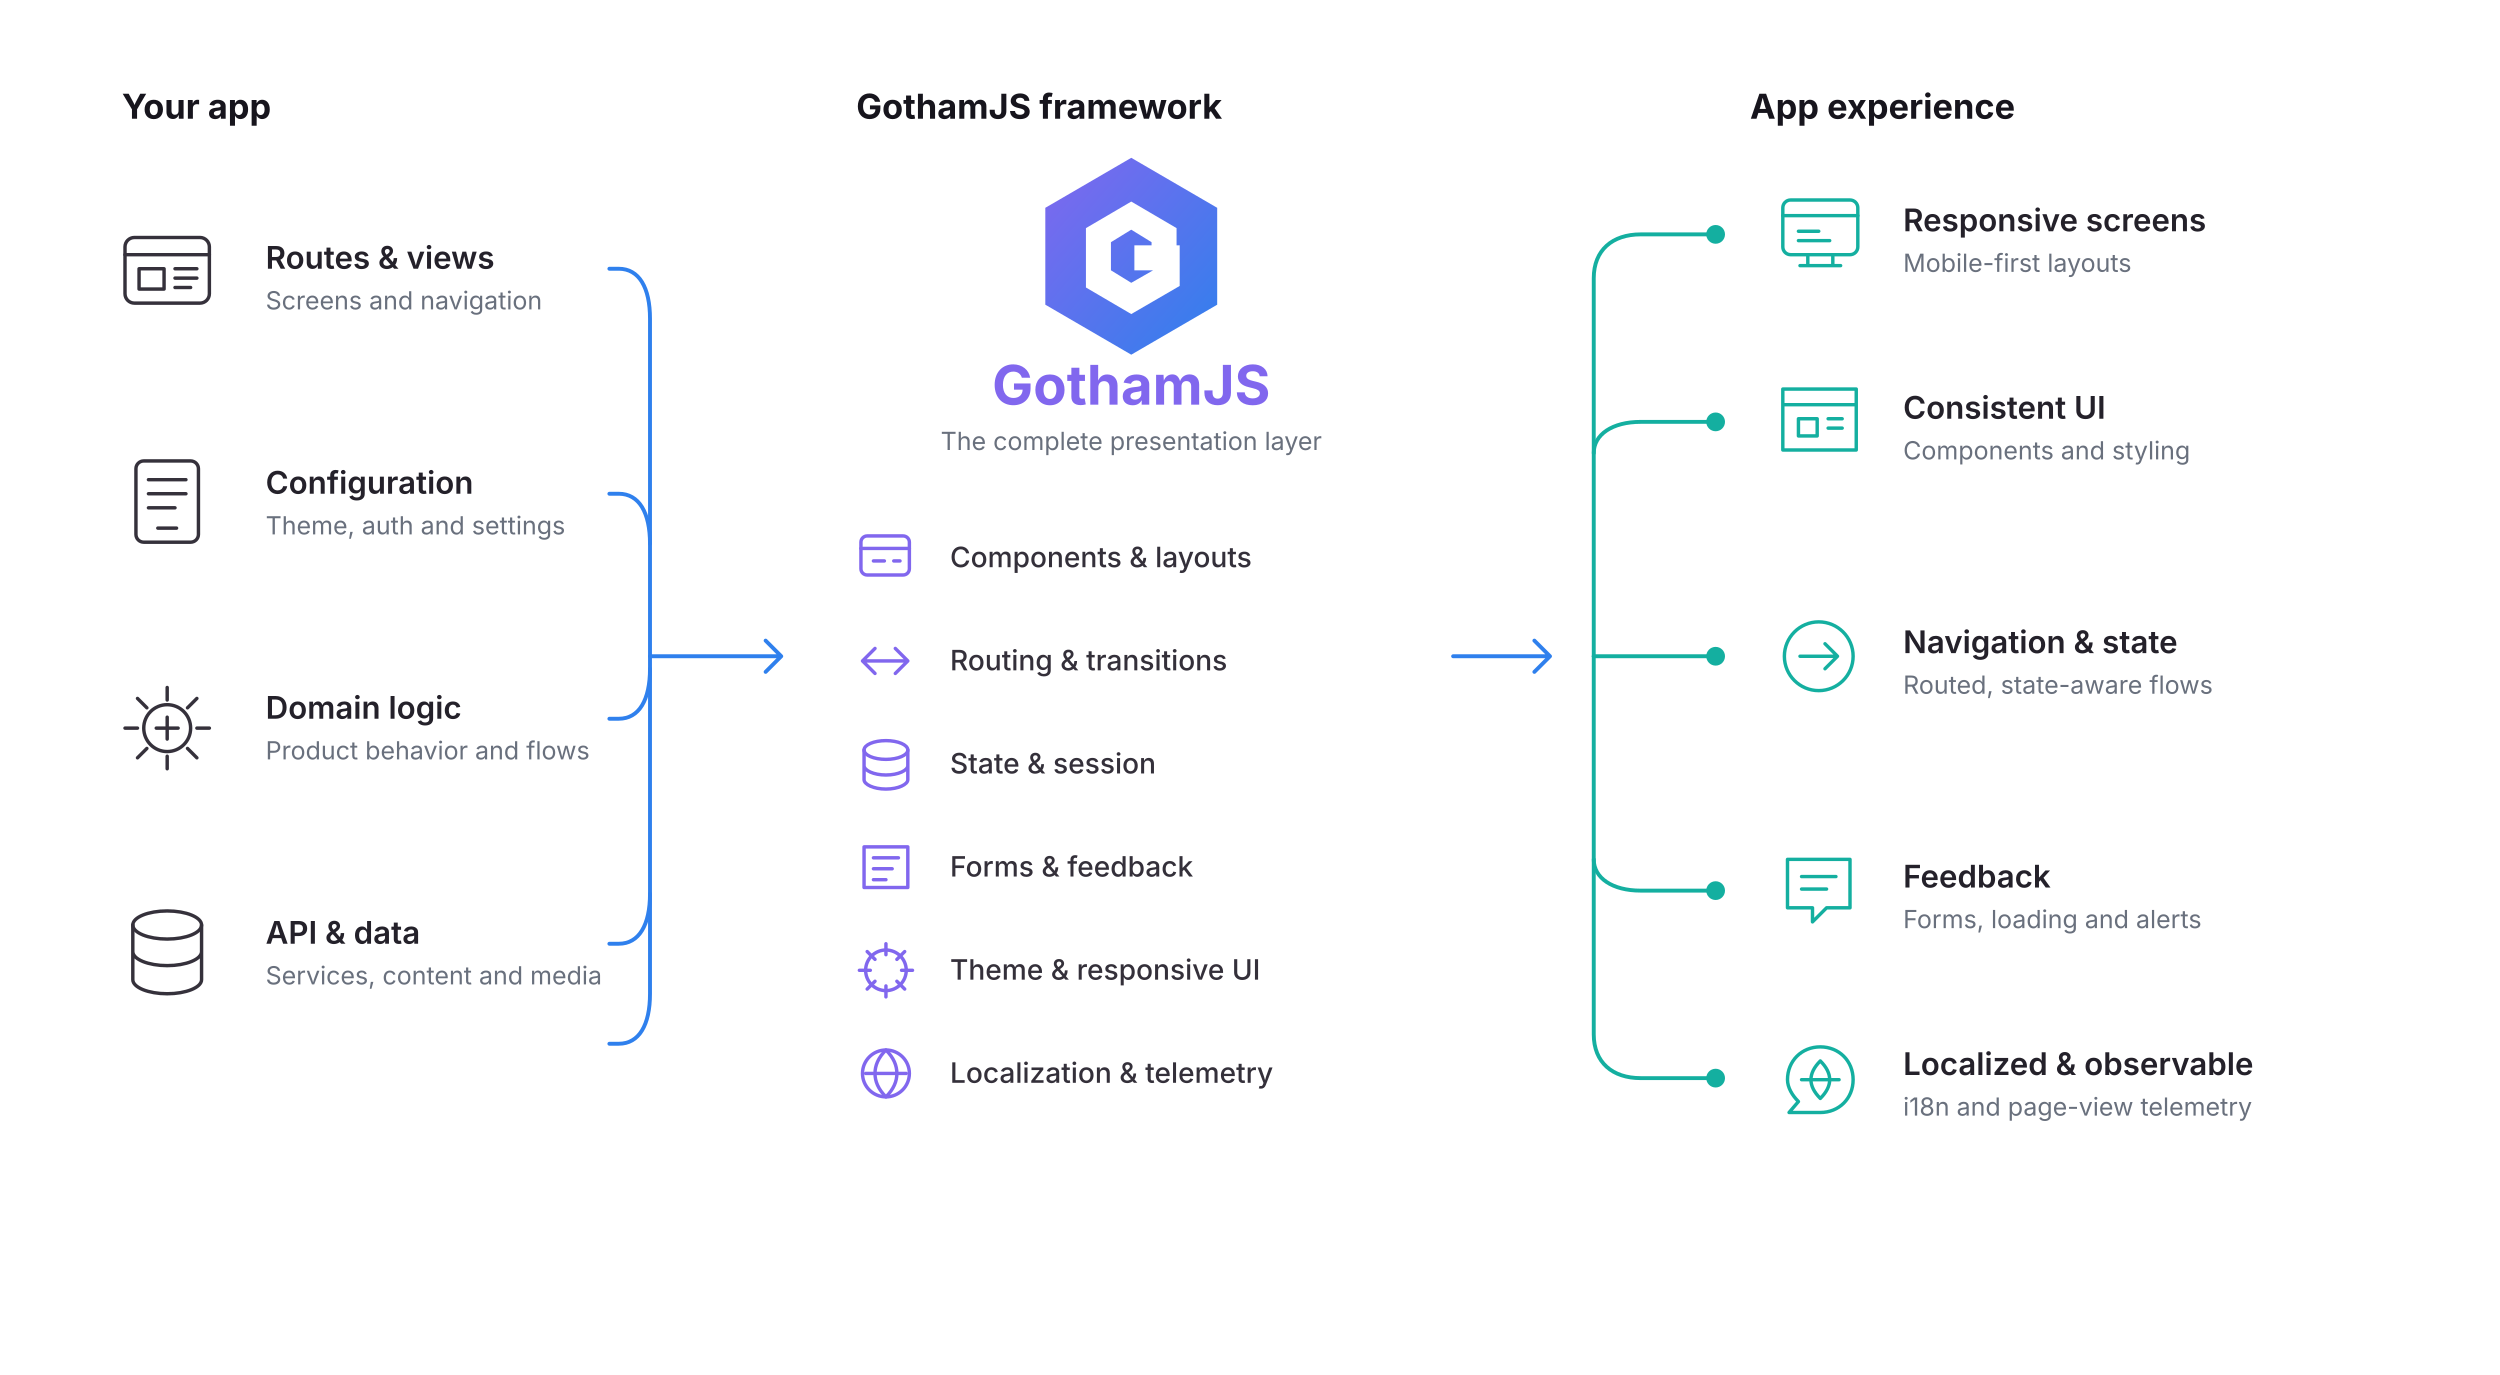
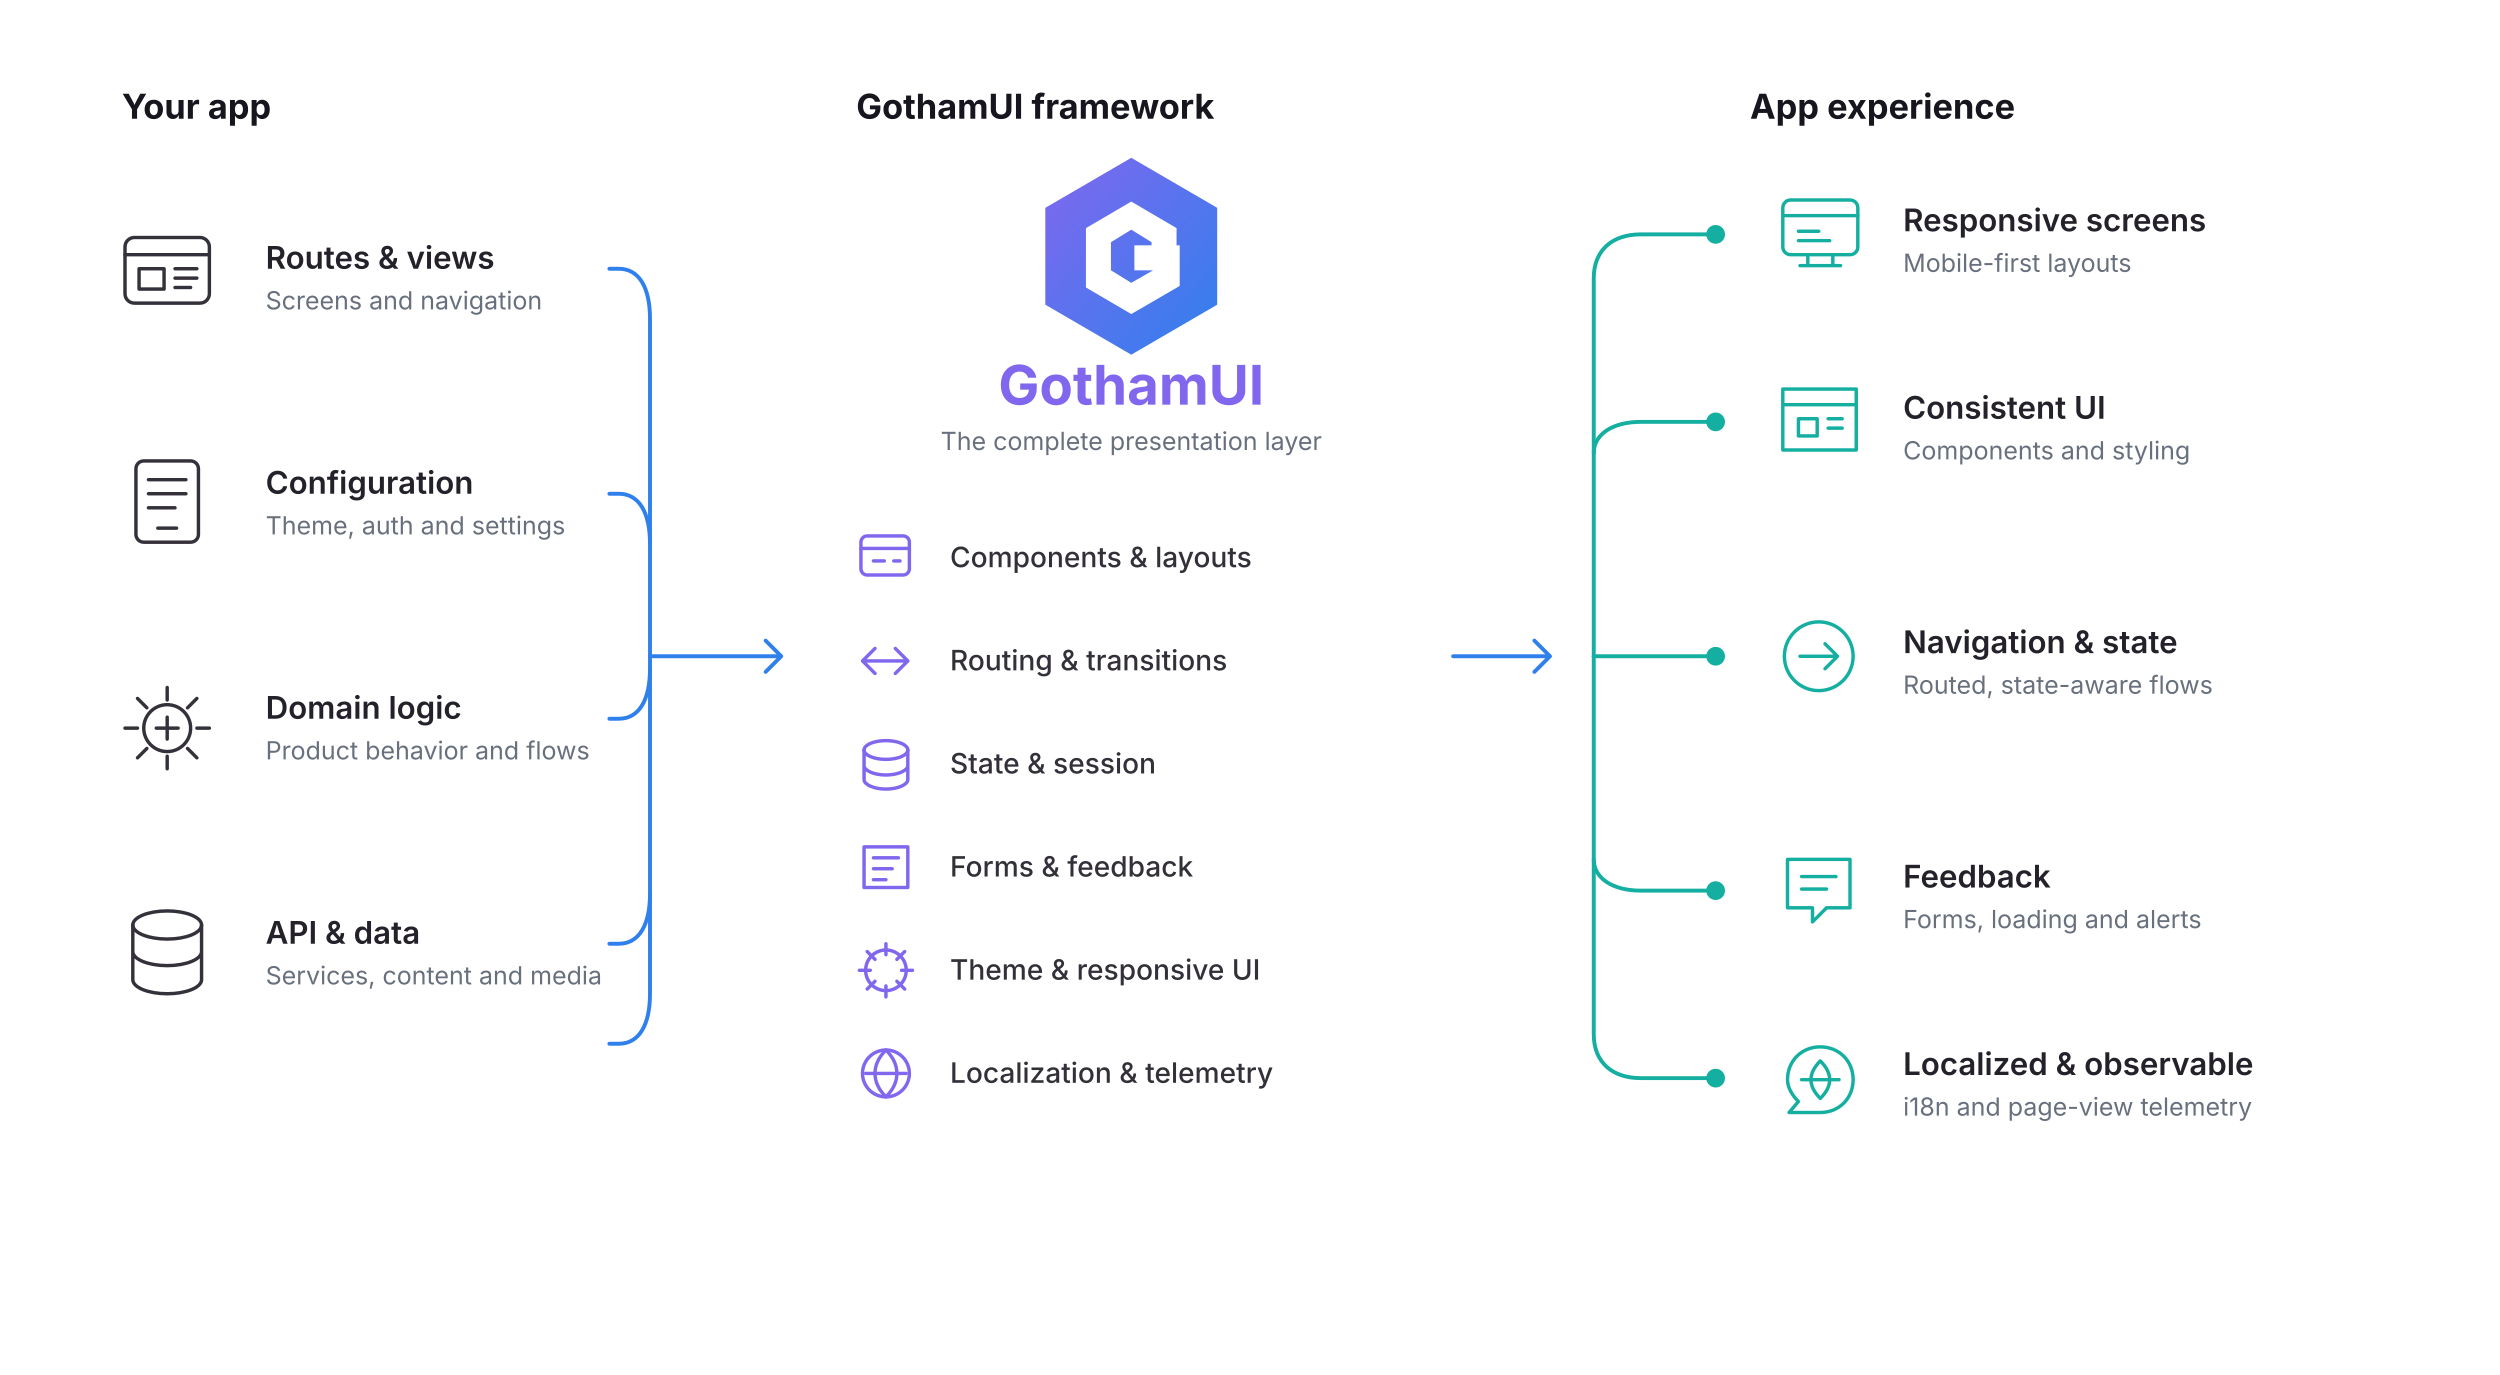
<svg xmlns="http://www.w3.org/2000/svg" width="1600" height="880" viewBox="0 0 1600 880" role="img" aria-labelledby="title desc">
  <defs>
    <linearGradient id="brand" x1="0" y1="0" x2="1" y2="1">
      <stop offset="0" stop-color="#8167EE" />
      <stop offset="1" stop-color="#2F80ED" />
    </linearGradient>
    <style>
      .heading { fill: #17151D; font-family: Inter, Arial, sans-serif; font-size: 22px; font-weight: 700; }
      .label { fill: #24212A; font-family: Inter, Arial, sans-serif; font-size: 20px; font-weight: 600; }
      .detail { fill: #69707D; font-family: Inter, Arial, sans-serif; font-size: 16px; font-weight: 400; }
      .service { fill: #34303A; font-family: Inter, Arial, sans-serif; font-size: 18px; font-weight: 500; }
      .line-icon { fill: none; stroke: #35313B; stroke-width: 2.2; stroke-linecap: round; stroke-linejoin: round; }
      .purple-icon { fill: none; stroke: #8167EE; stroke-width: 2.2; stroke-linecap: round; stroke-linejoin: round; }
      .teal-icon { fill: none; stroke: #14AFA0; stroke-width: 2.2; stroke-linecap: round; stroke-linejoin: round; }
    </style>
  </defs>
  <rect width="1600" height="880" fill="#FFFFFF" />
  <text class="heading" x="78" y="76">Your app</text>
-   <text class="heading" x="548" y="76">GothamJS framework</text>
+   <text class="heading" x="548" y="76">GothamUI framework</text>
  <text class="heading" x="1120" y="76">App experience</text>
  <g transform="translate(78 150)">
    <rect class="line-icon" x="2" y="2" width="54" height="42" rx="6" />
    <path class="line-icon" d="M2 13H56M11 22H27V35H11ZM34 22H48M34 28H48M34 34H44" />
    <text class="label" x="92" y="22">Routes &amp; views</text>
    <text class="detail" x="92" y="48">Screens and navigation</text>
  </g>
  <g transform="translate(78 294)">
    <rect class="line-icon" x="9" y="1" width="40" height="52" rx="5" />
    <path class="line-icon" d="M17 13H41M17 22H41M17 31H34M23 44H35" />
    <text class="label" x="92" y="22">Configuration</text>
    <text class="detail" x="92" y="48">Theme, auth and settings</text>
  </g>
  <g transform="translate(78 438)">
    <path class="line-icon" d="M29 2V10M29 46V54M2 28H10M48 28H56M10 9L16 15M42 41L48 47M48 9L42 15M16 41L10 47" />
    <circle class="line-icon" cx="29" cy="28" r="15" />
    <path class="line-icon" d="M22 28H36M29 21V35" />
    <text class="label" x="92" y="22">Domain logic</text>
    <text class="detail" x="92" y="48">Product behavior and flows</text>
  </g>
  <g transform="translate(78 582)">
    <ellipse class="line-icon" cx="29" cy="10" rx="22" ry="9" />
    <path class="line-icon" d="M7 10V45C7 50 17 54 29 54C41 54 51 50 51 45V10M7 27C7 32 17 36 29 36C41 36 51 32 51 27" />
    <text class="label" x="92" y="22">API &amp; data</text>
    <text class="detail" x="92" y="48">Services, content and media</text>
  </g>
  <g fill="none" stroke="#2F80ED" stroke-width="2.5" stroke-linecap="round" stroke-linejoin="round">
    <path d="M390 172H396C409 172 416 184 416 204V636C416 656 409 668 396 668H390" />
    <path d="M390 316H396C409 316 416 328 416 348" />
    <path d="M390 460H396C409 460 416 448 416 428" />
    <path d="M390 604H396C409 604 416 592 416 572" />
    <path d="M416 420H500M490 410L500 420L490 430" />
  </g>
  <g transform="translate(724 164)">
    <path d="M0 -63L55 -31V31L0 63L-55 31V-31L0 -63Z" fill="url(#brand)" />
    <path d="M-29 -18L0 -35L29 -18V-3H13V-9L0 -17L-13 -9V9L0 17L14 9H2V-7H31V19L0 37L-29 20V-18Z" fill="#FFFFFF" />
  </g>
-   <text x="724" y="259" text-anchor="middle" fill="#8167EE" font-family="Inter, ui-sans-serif, system-ui, sans-serif" font-size="35" font-weight="750">GothamJS</text>
+   <text x="724" y="259" text-anchor="middle" fill="#8167EE" font-family="Inter, ui-sans-serif, system-ui, sans-serif" font-size="35" font-weight="750">GothamUI</text>
  <text x="724" y="288" text-anchor="middle" fill="#69707D" font-family="Inter, ui-sans-serif, system-ui, sans-serif" font-size="16">The complete presentation layer</text>
  <g transform="translate(550 340)">
    <g transform="translate(0 0)">
      <rect class="purple-icon" x="1" y="3" width="31" height="25" rx="4" />
      <path class="purple-icon" d="M1 11H32M9 19H16M22 19H26" />
      <text class="service" x="58" y="23">Components &amp; layouts</text>
    </g>
    <g transform="translate(0 66)">
      <path class="purple-icon" d="M2 17H31M23 9L31 17L23 25M10 9L2 17L10 25" />
      <text class="service" x="58" y="23">Routing &amp; transitions</text>
    </g>
    <g transform="translate(0 132)">
      <ellipse class="purple-icon" cx="17" cy="8" rx="14" ry="6" />
      <path class="purple-icon" d="M3 8V27C3 30 9 33 17 33C25 33 31 30 31 27V8M3 18C3 21 9 24 17 24C25 24 31 21 31 18" />
      <text class="service" x="58" y="23">State &amp; session</text>
    </g>
    <g transform="translate(0 198)">
      <path class="purple-icon" d="M3 4H31V30H3V4ZM9 11H25M9 18H21M9 25H17" />
      <text class="service" x="58" y="23">Forms &amp; feedback</text>
    </g>
    <g transform="translate(0 264)">
      <circle class="purple-icon" cx="17" cy="17" r="13" />
      <path class="purple-icon" d="M17 0V7M17 27V34M0 17H7M27 17H34M5 5L10 10M24 24L29 29M29 5L24 10M10 24L5 29" />
      <text class="service" x="58" y="23">Theme &amp; responsive UI</text>
    </g>
    <g transform="translate(0 330)">
      <circle class="purple-icon" cx="17" cy="17" r="15" />
      <path class="purple-icon" d="M4 17H30M17 2C22 7 24 12 24 17C24 22 22 27 17 32M17 2C12 7 10 12 10 17C10 22 12 27 17 32" />
      <text class="service" x="58" y="23">Localization &amp; telemetry</text>
    </g>
  </g>
  <path d="M930 420H992M982 410L992 420L982 430" fill="none" stroke="#2F80ED" stroke-width="2.5" stroke-linecap="round" stroke-linejoin="round" />
  <g fill="none" stroke="#14AFA0" stroke-width="2.5" stroke-linecap="round" stroke-linejoin="round">
    <path d="M1020 420V178C1020 160 1032 150 1050 150H1098" />
    <path d="M1020 290C1020 278 1032 270 1050 270H1098" />
    <path d="M1020 420H1098" />
    <path d="M1020 550C1020 562 1032 570 1050 570H1098" />
    <path d="M1020 420V662C1020 680 1032 690 1050 690H1098" />
  </g>
  <g fill="#14AFA0">
    <circle cx="1098" cy="150" r="6" />
    <circle cx="1098" cy="270" r="6" />
    <circle cx="1098" cy="420" r="6" />
    <circle cx="1098" cy="570" r="6" />
    <circle cx="1098" cy="690" r="6" />
  </g>
  <g transform="translate(1140 126)">
    <rect class="teal-icon" x="1" y="2" width="48" height="35" rx="5" />
    <path class="teal-icon" d="M1 12H49M11 22H24M11 28H31M17 37V44M33 37V44M12 44H38" />
    <text class="label" x="78" y="22">Responsive screens</text>
    <text class="detail" x="78" y="48">Mobile-first layouts</text>
  </g>
  <g transform="translate(1140 246)">
    <path class="teal-icon" d="M1 3H48V42H1V3ZM1 13H48M11 22H23V33H11ZM30 22H39M30 28H39" />
    <text class="label" x="78" y="22">Consistent UI</text>
    <text class="detail" x="78" y="48">Components and styling</text>
  </g>
  <g transform="translate(1140 396)">
    <circle class="teal-icon" cx="24" cy="24" r="22" />
    <path class="teal-icon" d="M12 24H36M28 16L36 24L28 32" />
    <text class="label" x="78" y="22">Navigation &amp; state</text>
    <text class="detail" x="78" y="48">Routed, state-aware flows</text>
  </g>
  <g transform="translate(1140 546)">
    <path class="teal-icon" d="M4 4H44V35H29L20 44V35H4V4Z" />
    <path class="teal-icon" d="M13 15H35M13 23H29" />
    <text class="label" x="78" y="22">Feedback</text>
    <text class="detail" x="78" y="48">Forms, loading and alerts</text>
  </g>
  <g transform="translate(1140 666)">
    <path class="teal-icon" d="M4 25C4 13 13 4 25 4C37 4 46 13 46 25C46 37 37 46 25 46H5L11 39C7 35 4 30 4 25Z" />
    <path class="teal-icon" d="M13 25H37M25 13C29 17 31 21 31 25C31 29 29 33 25 37M25 13C21 17 19 21 19 25C19 29 21 33 25 37" />
    <text class="label" x="78" y="22">Localized &amp; observable</text>
    <text class="detail" x="78" y="48">i18n and page-view telemetry</text>
  </g>
</svg>
